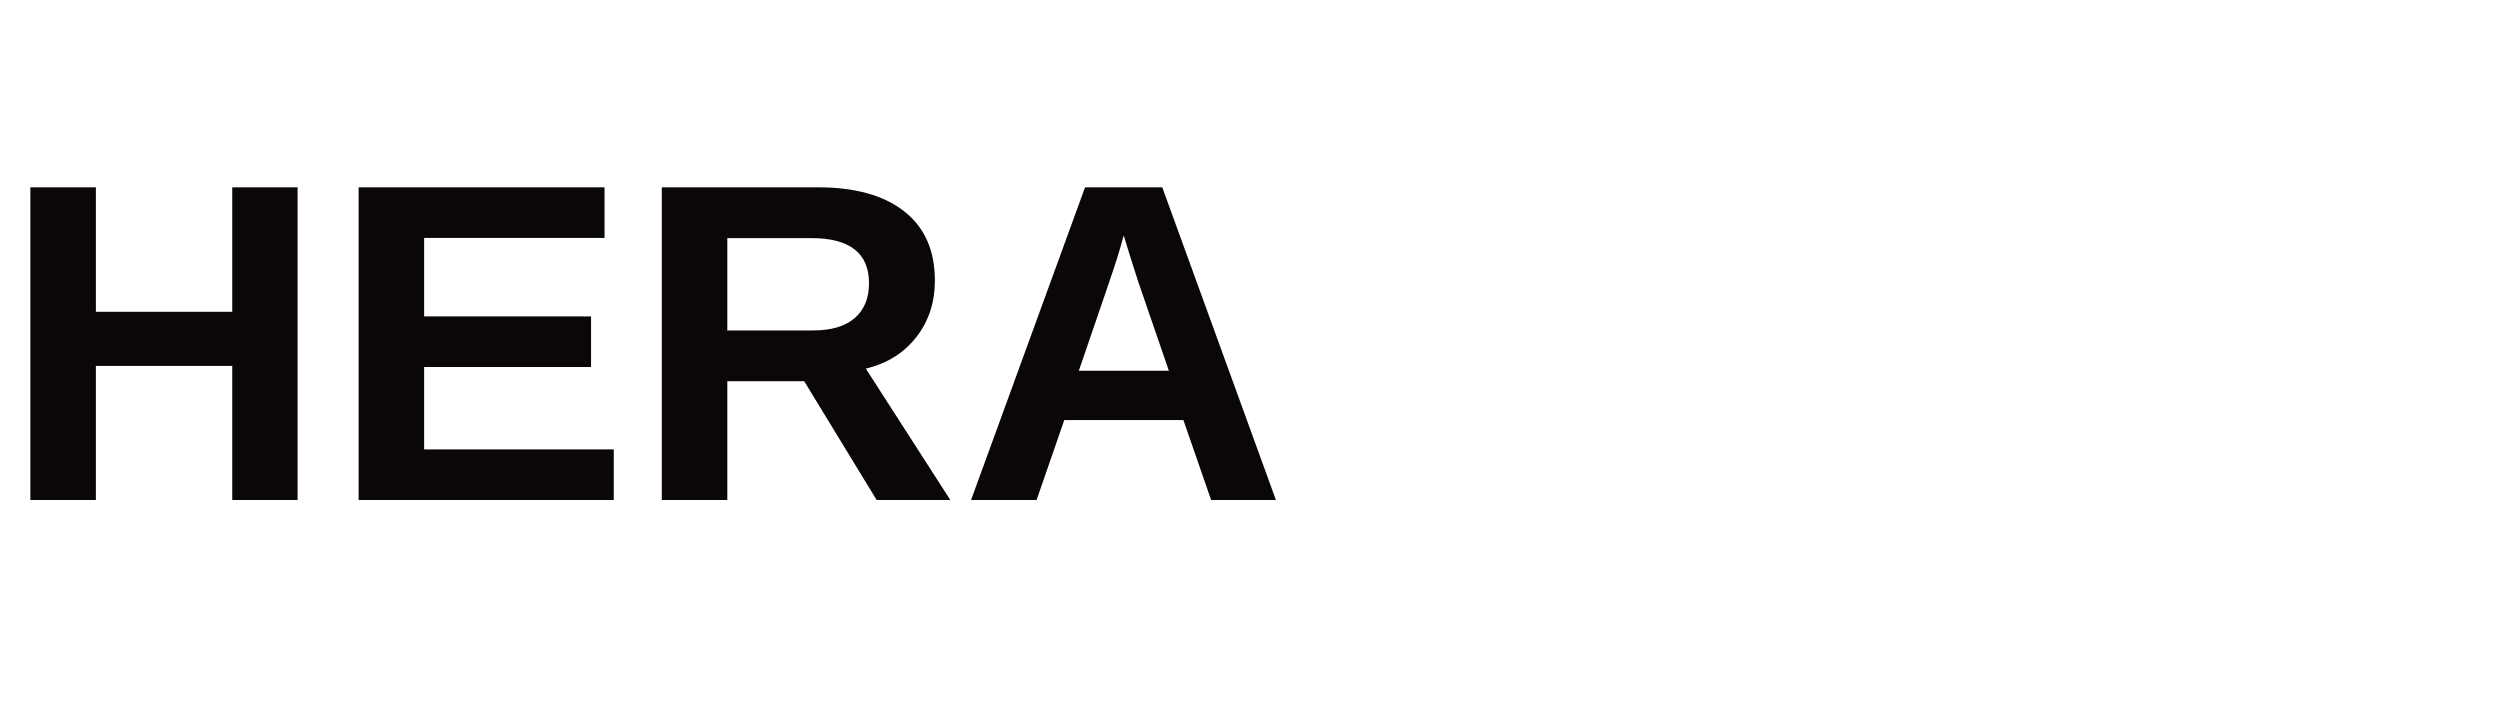
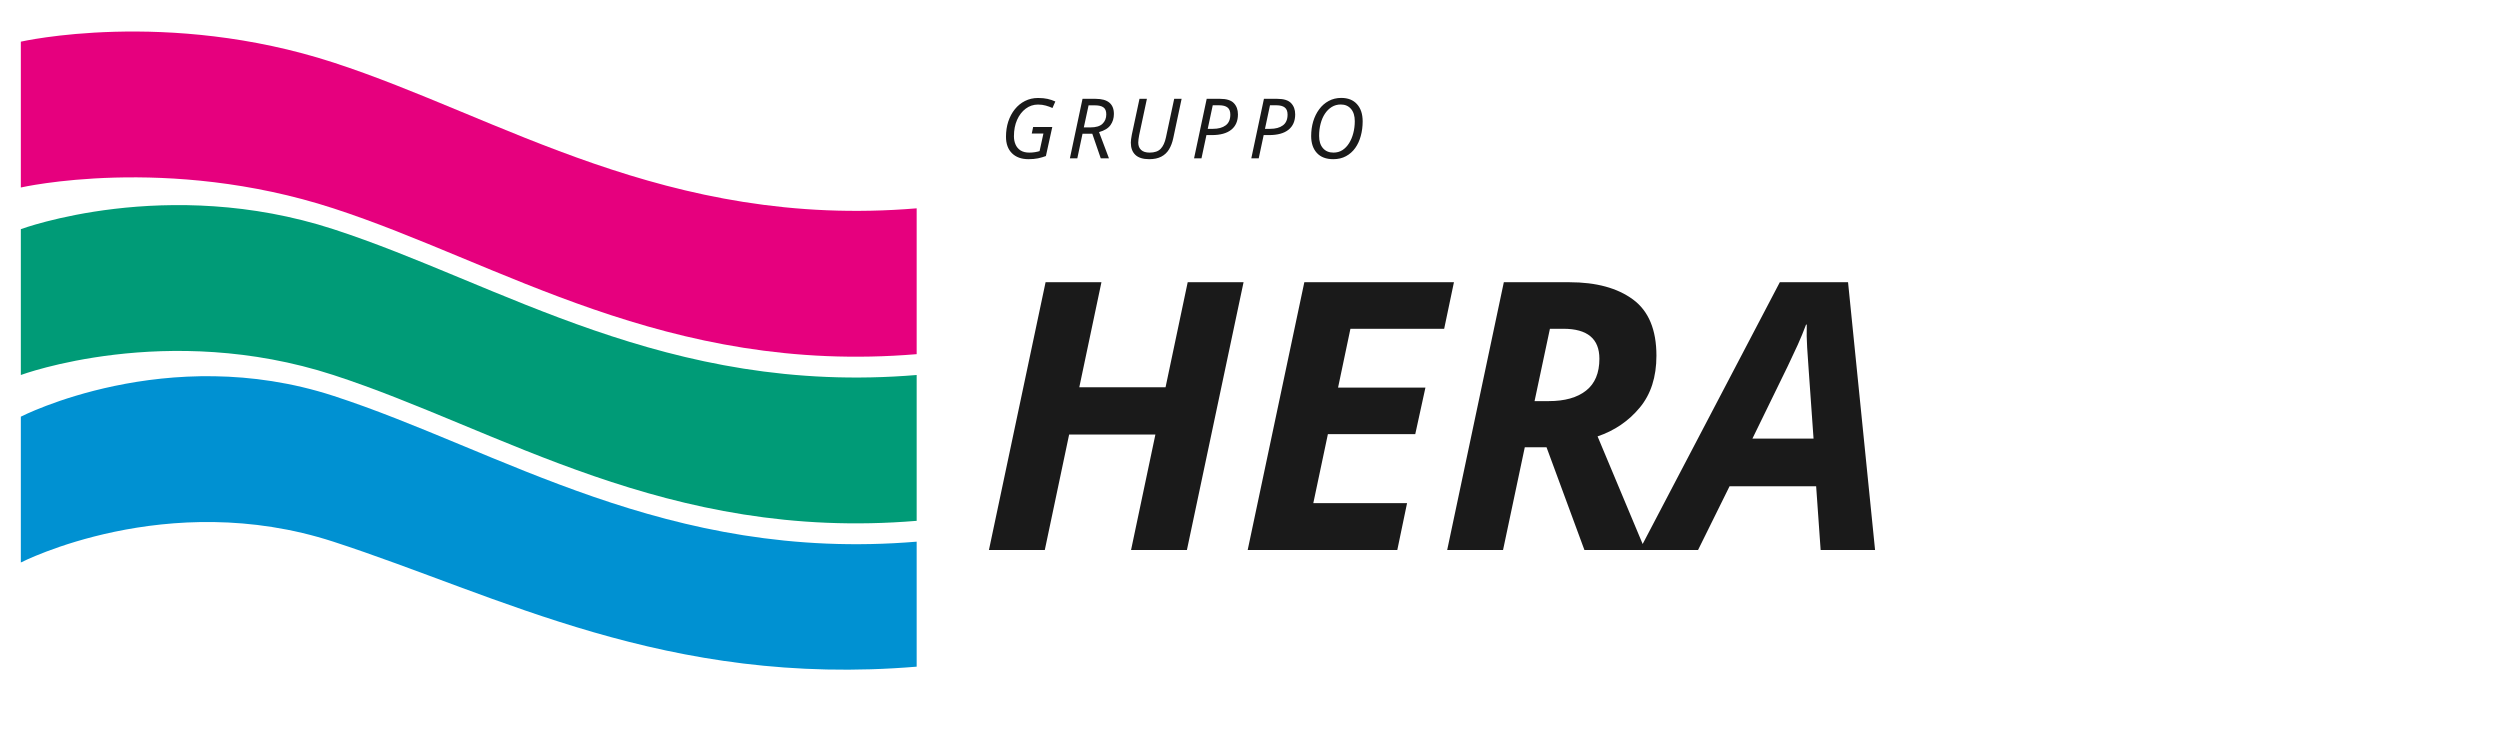
- <svg xmlns="http://www.w3.org/2000/svg" width="220" height="64" viewBox="0 0 220 64">
-   <text x="0" y="44" font-family="Circular Std, Arial, sans-serif" font-weight="700" font-size="40" fill="#0a0609">HERA</text>
+ <svg xmlns="http://www.w3.org/2000/svg" viewBox="0 0 600 180">
+   <g>
+     <path d="M5 10 C5 10, 40 2, 80 15 C120 28, 160 55, 220 50 L220 85 C160 90, 120 63, 80 50 C40 37, 5 45, 5 45 Z" fill="#E6007E" />
+     <path d="M5 55 C5 55, 40 42, 80 55 C120 68, 160 95, 220 90 L220 125 C160 130, 120 103, 80 90 C40 77, 5 90, 5 90 Z" fill="#009B77" />
+     <path d="M5 100 C5 100, 40 82, 80 95 C120 108, 160 135, 220 130 L220 160 C160 165, 120 143, 80 130 C40 117, 5 135, 5 135 Z" fill="#0091D2" />
+   </g>
+   <text x="240" y="38" font-family="sans-serif" font-size="20" font-style="italic" fill="#1a1a1a" letter-spacing="0.12em" font-weight="400">GRUPPO</text>
+   <text x="235" y="132" font-family="sans-serif" font-size="90" font-weight="900" font-style="italic" fill="#1a1a1a" letter-spacing="-0.01em">HERA</text>
</svg>
